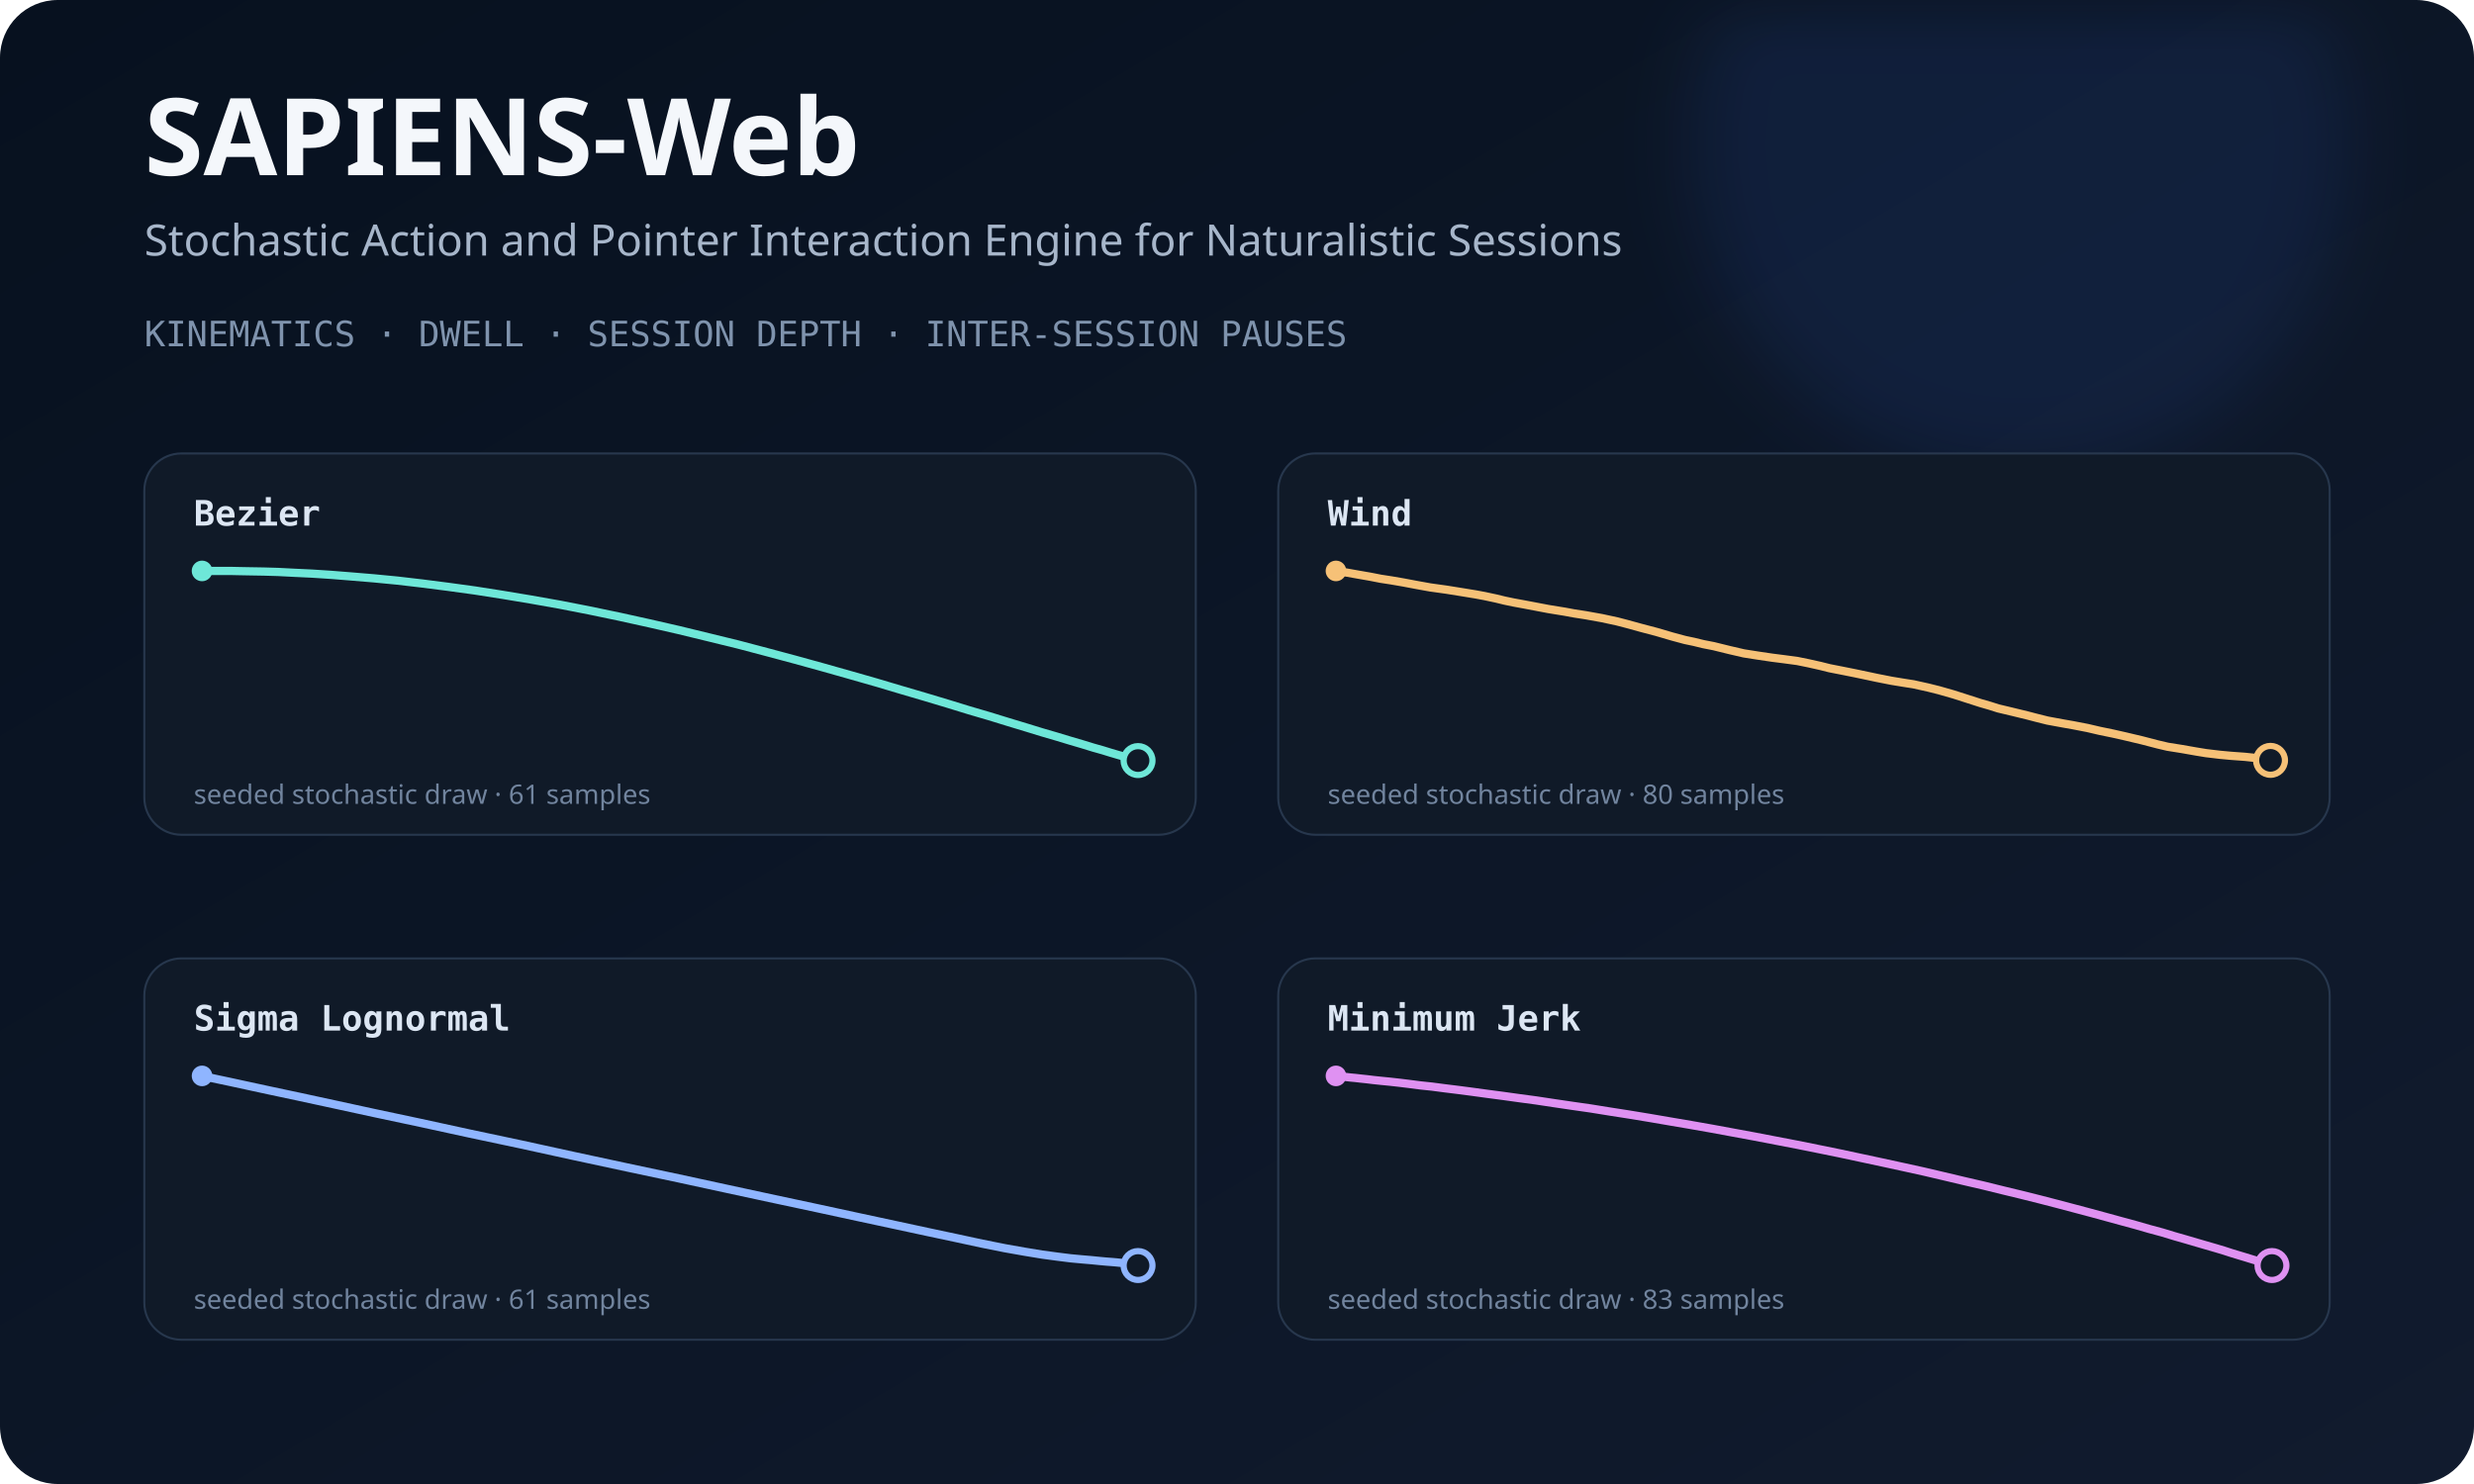
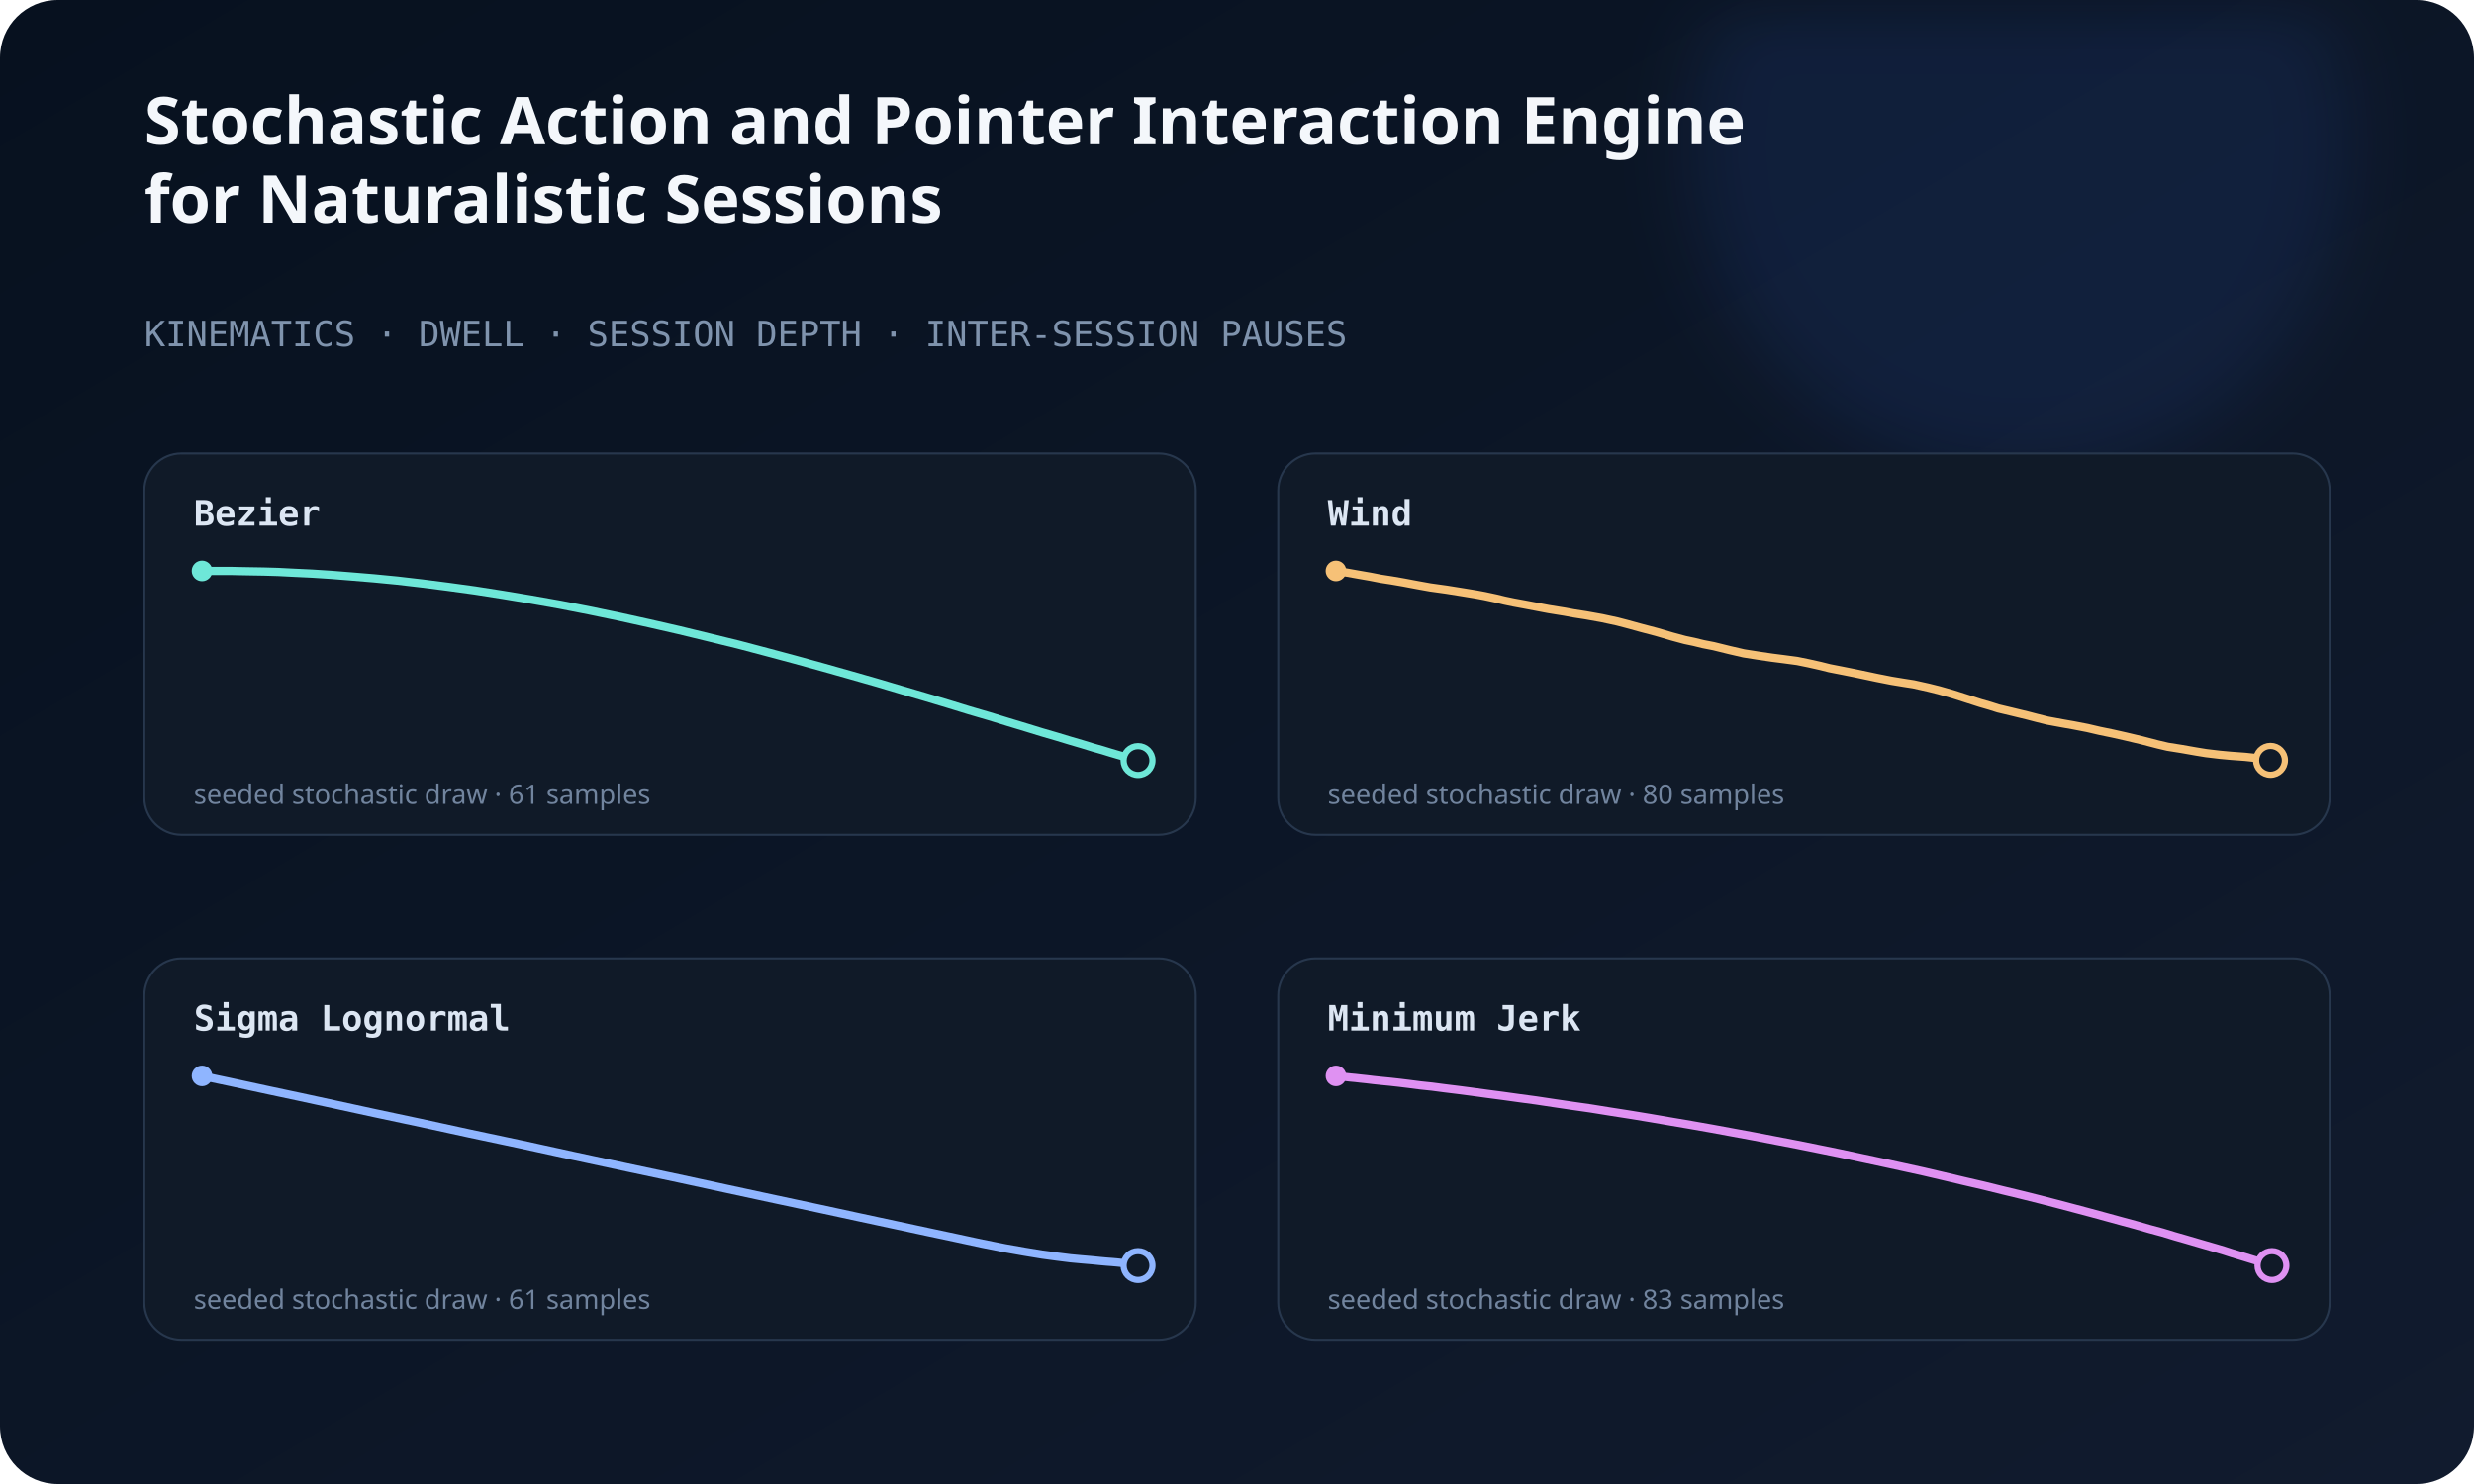
<svg xmlns="http://www.w3.org/2000/svg" viewBox="0 0 1200 720" role="img" aria-labelledby="title desc">
  <defs>
    <linearGradient id="bg" x1="0" y1="0" x2="1" y2="1">
      <stop stop-color="#07111f" />
      <stop offset="1" stop-color="#111b2e" />
    </linearGradient>
    <filter id="glow">
      <feGaussianBlur stdDeviation="18" />
    </filter>
  </defs>
  <rect width="1200" height="720" rx="28" fill="url(#bg)" />
  <circle cx="980" cy="70" r="160" fill="#4177ff" opacity=".10" filter="url(#glow)" />
-   <text x="70" y="85" fill="#f4f7fb" font-family="ui-sans-serif, system-ui" font-size="52" font-weight="700">SAPIENS-Web</text>
-   <text x="70" y="124" fill="#a7b6ca" font-family="ui-sans-serif, system-ui" font-size="21">Stochastic Action and Pointer Interaction Engine for Naturalistic Sessions</text>
+   <text x="70" y="70" fill="#f4f7fb" font-family="ui-sans-serif, system-ui" font-size="32" font-weight="700">Stochastic Action and Pointer Interaction Engine</text>
+   <text x="70" y="108" fill="#f4f7fb" font-family="ui-sans-serif, system-ui" font-size="32" font-weight="700">for Naturalistic Sessions</text>
  <text x="70" y="168" fill="#7f93ad" font-family="ui-monospace, monospace" font-size="17">KINEMATICS  ·  DWELL  ·  SESSION DEPTH  ·  INTER-SESSION PAUSES</text>
  <g>
    <rect x="70" y="220" width="510" height="185" rx="18" fill="#101a28" stroke="#27374d" />
    <text x="94" y="255" fill="#dce6f3" font-family="ui-monospace, monospace" font-size="17" font-weight="600">Bezier</text>
    <path d="M 98.0 277.0 L 98.0 277.0 L 98.2 277.0 L 98.6 277.0 L 99.4 277.0 L 100.6 277.0 L 102.4 277.0 L 104.9 277.0 L 108.0 277.0 L 111.8 277.0 L 116.4 277.1 L 121.8 277.2 L 127.9 277.3 L 134.9 277.5 L 142.7 277.9 L 151.3 278.3 L 160.6 278.9 L 170.6 279.7 L 181.4 280.6 L 192.8 281.7 L 204.8 283.1 L 217.3 284.7 L 230.4 286.5 L 243.8 288.6 L 257.6 290.9 L 271.7 293.4 L 286.0 296.2 L 300.4 299.2 L 314.9 302.4 L 329.3 305.7 L 343.7 309.2 L 358.0 312.7 L 372.0 316.4 L 385.8 320.1 L 399.2 323.8 L 412.3 327.5 L 424.9 331.1 L 437.0 334.7 L 448.6 338.1 L 459.6 341.4 L 470.0 344.6 L 479.9 347.5 L 489.0 350.3 L 497.6 352.9 L 505.4 355.3 L 512.6 357.4 L 519.2 359.4 L 525.0 361.1 L 530.2 362.7 L 534.8 364.0 L 538.7 365.2 L 542.1 366.2 L 544.9 367.0 L 547.1 367.6 L 548.8 368.1 L 550.1 368.5 L 551.0 368.7 L 551.6 368.9 L 551.9 369.0 L 552.0 369.0 L 552.0 369.0" fill="none" stroke="#6ee7d8" stroke-width="4" stroke-linecap="round" />
    <circle cx="98.0" cy="277.0" r="5" fill="#6ee7d8" />
    <circle cx="552.0" cy="369.0" r="7" fill="#101a28" stroke="#6ee7d8" stroke-width="3" />
    <text x="94" y="390" fill="#71849e" font-family="ui-sans-serif, system-ui" font-size="13">seeded stochastic draw · 61 samples</text>
  </g>
  <g>
    <rect x="620" y="220" width="510" height="185" rx="18" fill="#101a28" stroke="#27374d" />
    <text x="644" y="255" fill="#dce6f3" font-family="ui-monospace, monospace" font-size="17" font-weight="600">Wind</text>
    <path d="M 648.0 277.0 L 653.2 277.8 L 659.4 278.9 L 664.6 279.8 L 669.7 280.8 L 674.9 281.6 L 680.7 282.6 L 687.6 283.9 L 693.7 285.0 L 701.6 286.1 L 709.7 287.4 L 715.8 288.4 L 720.1 289.2 L 725.7 290.4 L 729.8 291.4 L 734.1 292.3 L 739.0 293.2 L 744.8 294.3 L 751.1 295.5 L 759.1 296.8 L 763.4 297.6 L 769.2 298.5 L 777.0 299.9 L 784.4 301.5 L 789.0 302.7 L 795.9 304.6 L 803.5 306.6 L 811.0 308.8 L 817.3 310.5 L 821.6 311.4 L 826.1 312.5 L 831.2 313.5 L 838.9 315.4 L 845.8 317.0 L 852.8 318.1 L 859.6 319.1 L 865.1 319.8 L 871.8 320.7 L 877.2 321.8 L 883.0 323.1 L 887.4 324.2 L 893.0 325.3 L 900.0 326.7 L 905.7 327.9 L 910.4 328.9 L 917.5 330.3 L 923.6 331.3 L 928.1 332.0 L 935.3 333.6 L 940.5 334.9 L 947.5 336.9 L 955.0 339.3 L 960.6 341.1 L 965.1 342.4 L 969.2 343.7 L 975.9 345.3 L 983.3 347.1 L 987.9 348.3 L 993.1 349.6 L 1000.7 351.0 L 1005.8 351.9 L 1012.5 353.2 L 1018.5 354.6 L 1024.8 355.9 L 1031.0 357.3 L 1039.0 359.2 L 1046.7 361.2 L 1051.4 362.3 L 1058.3 363.4 L 1065.1 364.6 L 1070.0 365.4 L 1076.7 366.2 L 1082.1 366.7 L 1089.0 367.2 L 1097.4 368.1 L 1099.3 368.5 L 1102.0 369.0 L 1099.5 368.5 L 1101.6 368.8 L 1101.3 368.9" fill="none" stroke="#f6c177" stroke-width="4" stroke-linecap="round" />
    <circle cx="648.0" cy="277.0" r="5" fill="#f6c177" />
    <circle cx="1101.3" cy="368.9" r="7" fill="#101a28" stroke="#f6c177" stroke-width="3" />
    <text x="644" y="390" fill="#71849e" font-family="ui-sans-serif, system-ui" font-size="13">seeded stochastic draw · 80 samples</text>
  </g>
  <g>
    <rect x="70" y="465" width="510" height="185" rx="18" fill="#101a28" stroke="#27374d" />
    <text x="94" y="500" fill="#dce6f3" font-family="ui-monospace, monospace" font-size="17" font-weight="600">Sigma Lognormal</text>
    <path d="M 98.0 522.0 L 98.0 522.0 L 98.0 522.0 L 98.0 522.0 L 98.0 522.0 L 98.0 522.0 L 98.0 522.0 L 98.0 522.0 L 98.0 522.0 L 98.0 522.0 L 98.0 522.0 L 98.1 522.0 L 98.3 522.1 L 98.8 522.2 L 100.0 522.4 L 102.1 522.9 L 105.8 523.7 L 111.5 524.9 L 119.8 526.7 L 130.9 529.1 L 145.0 532.1 L 162.1 535.8 L 181.9 540.1 L 204.0 544.8 L 227.9 550.0 L 252.9 555.3 L 278.5 560.9 L 304.1 566.4 L 329.1 571.7 L 353.1 576.9 L 375.8 581.8 L 396.9 586.3 L 416.3 590.5 L 434.0 594.3 L 449.8 597.7 L 463.9 600.7 L 476.4 603.4 L 487.4 605.6 L 497.0 607.3 L 505.5 608.7 L 512.9 609.7 L 519.3 610.5 L 524.7 611.0 L 529.4 611.4 L 533.4 611.8 L 536.7 612.1 L 539.4 612.3 L 541.7 612.5 L 543.6 612.7 L 545.1 612.9 L 546.4 613.1 L 547.4 613.2 L 548.3 613.3 L 549.0 613.4 L 549.5 613.5 L 550.0 613.6 L 550.4 613.7 L 550.7 613.7 L 550.9 613.8 L 551.1 613.8 L 552.0 614.0" fill="none" stroke="#8fb5ff" stroke-width="4" stroke-linecap="round" />
    <circle cx="98.0" cy="522.0" r="5" fill="#8fb5ff" />
    <circle cx="552.0" cy="614.0" r="7" fill="#101a28" stroke="#8fb5ff" stroke-width="3" />
    <text x="94" y="635" fill="#71849e" font-family="ui-sans-serif, system-ui" font-size="13">seeded stochastic draw · 61 samples</text>
  </g>
  <g>
    <rect x="620" y="465" width="510" height="185" rx="18" fill="#101a28" stroke="#27374d" />
    <text x="644" y="500" fill="#dce6f3" font-family="ui-monospace, monospace" font-size="17" font-weight="600">Minimum Jerk</text>
    <path d="M 648.0 522.0 L 648.0 522.0 L 648.1 522.0 L 648.2 522.0 L 648.5 522.1 L 649.0 522.1 L 649.7 522.2 L 650.6 522.3 L 651.8 522.4 L 653.4 522.6 L 655.2 522.8 L 657.4 523.0 L 660.0 523.3 L 662.9 523.6 L 666.2 524.0 L 670.0 524.4 L 674.1 524.8 L 678.6 525.3 L 683.5 525.9 L 688.9 526.6 L 694.6 527.2 L 700.7 528.0 L 707.2 528.8 L 714.1 529.7 L 721.4 530.7 L 729.0 531.7 L 736.9 532.8 L 745.1 533.9 L 753.7 535.2 L 762.5 536.5 L 771.6 537.8 L 780.9 539.3 L 790.5 540.8 L 800.2 542.4 L 810.1 544.1 L 820.1 545.8 L 830.3 547.6 L 840.6 549.5 L 850.9 551.4 L 861.3 553.4 L 871.7 555.4 L 882.1 557.5 L 892.4 559.6 L 902.7 561.8 L 913.0 564.0 L 923.1 566.2 L 933.1 568.4 L 942.9 570.7 L 952.6 573.0 L 962.1 575.2 L 971.4 577.5 L 980.5 579.7 L 989.3 581.9 L 997.8 584.1 L 1006.1 586.3 L 1014.0 588.4 L 1021.7 590.5 L 1029.0 592.5 L 1036.0 594.4 L 1042.6 596.3 L 1048.9 598.0 L 1054.8 599.8 L 1060.4 601.4 L 1065.5 602.9 L 1070.3 604.3 L 1074.8 605.6 L 1078.8 606.8 L 1082.5 608.0 L 1085.8 609.0 L 1088.8 609.9 L 1091.4 610.7 L 1093.7 611.4 L 1095.6 612.0 L 1097.3 612.5 L 1098.6 612.9 L 1099.7 613.3 L 1100.5 613.5 L 1101.1 613.7 L 1101.5 613.9 L 1101.8 613.9 L 1101.9 614.0 L 1102.0 614.0 L 1102.0 614.0" fill="none" stroke="#df91f2" stroke-width="4" stroke-linecap="round" />
    <circle cx="648.0" cy="522.0" r="5" fill="#df91f2" />
    <circle cx="1102.0" cy="614.0" r="7" fill="#101a28" stroke="#df91f2" stroke-width="3" />
    <text x="644" y="635" fill="#71849e" font-family="ui-sans-serif, system-ui" font-size="13">seeded stochastic draw · 83 samples</text>
  </g>
</svg>
